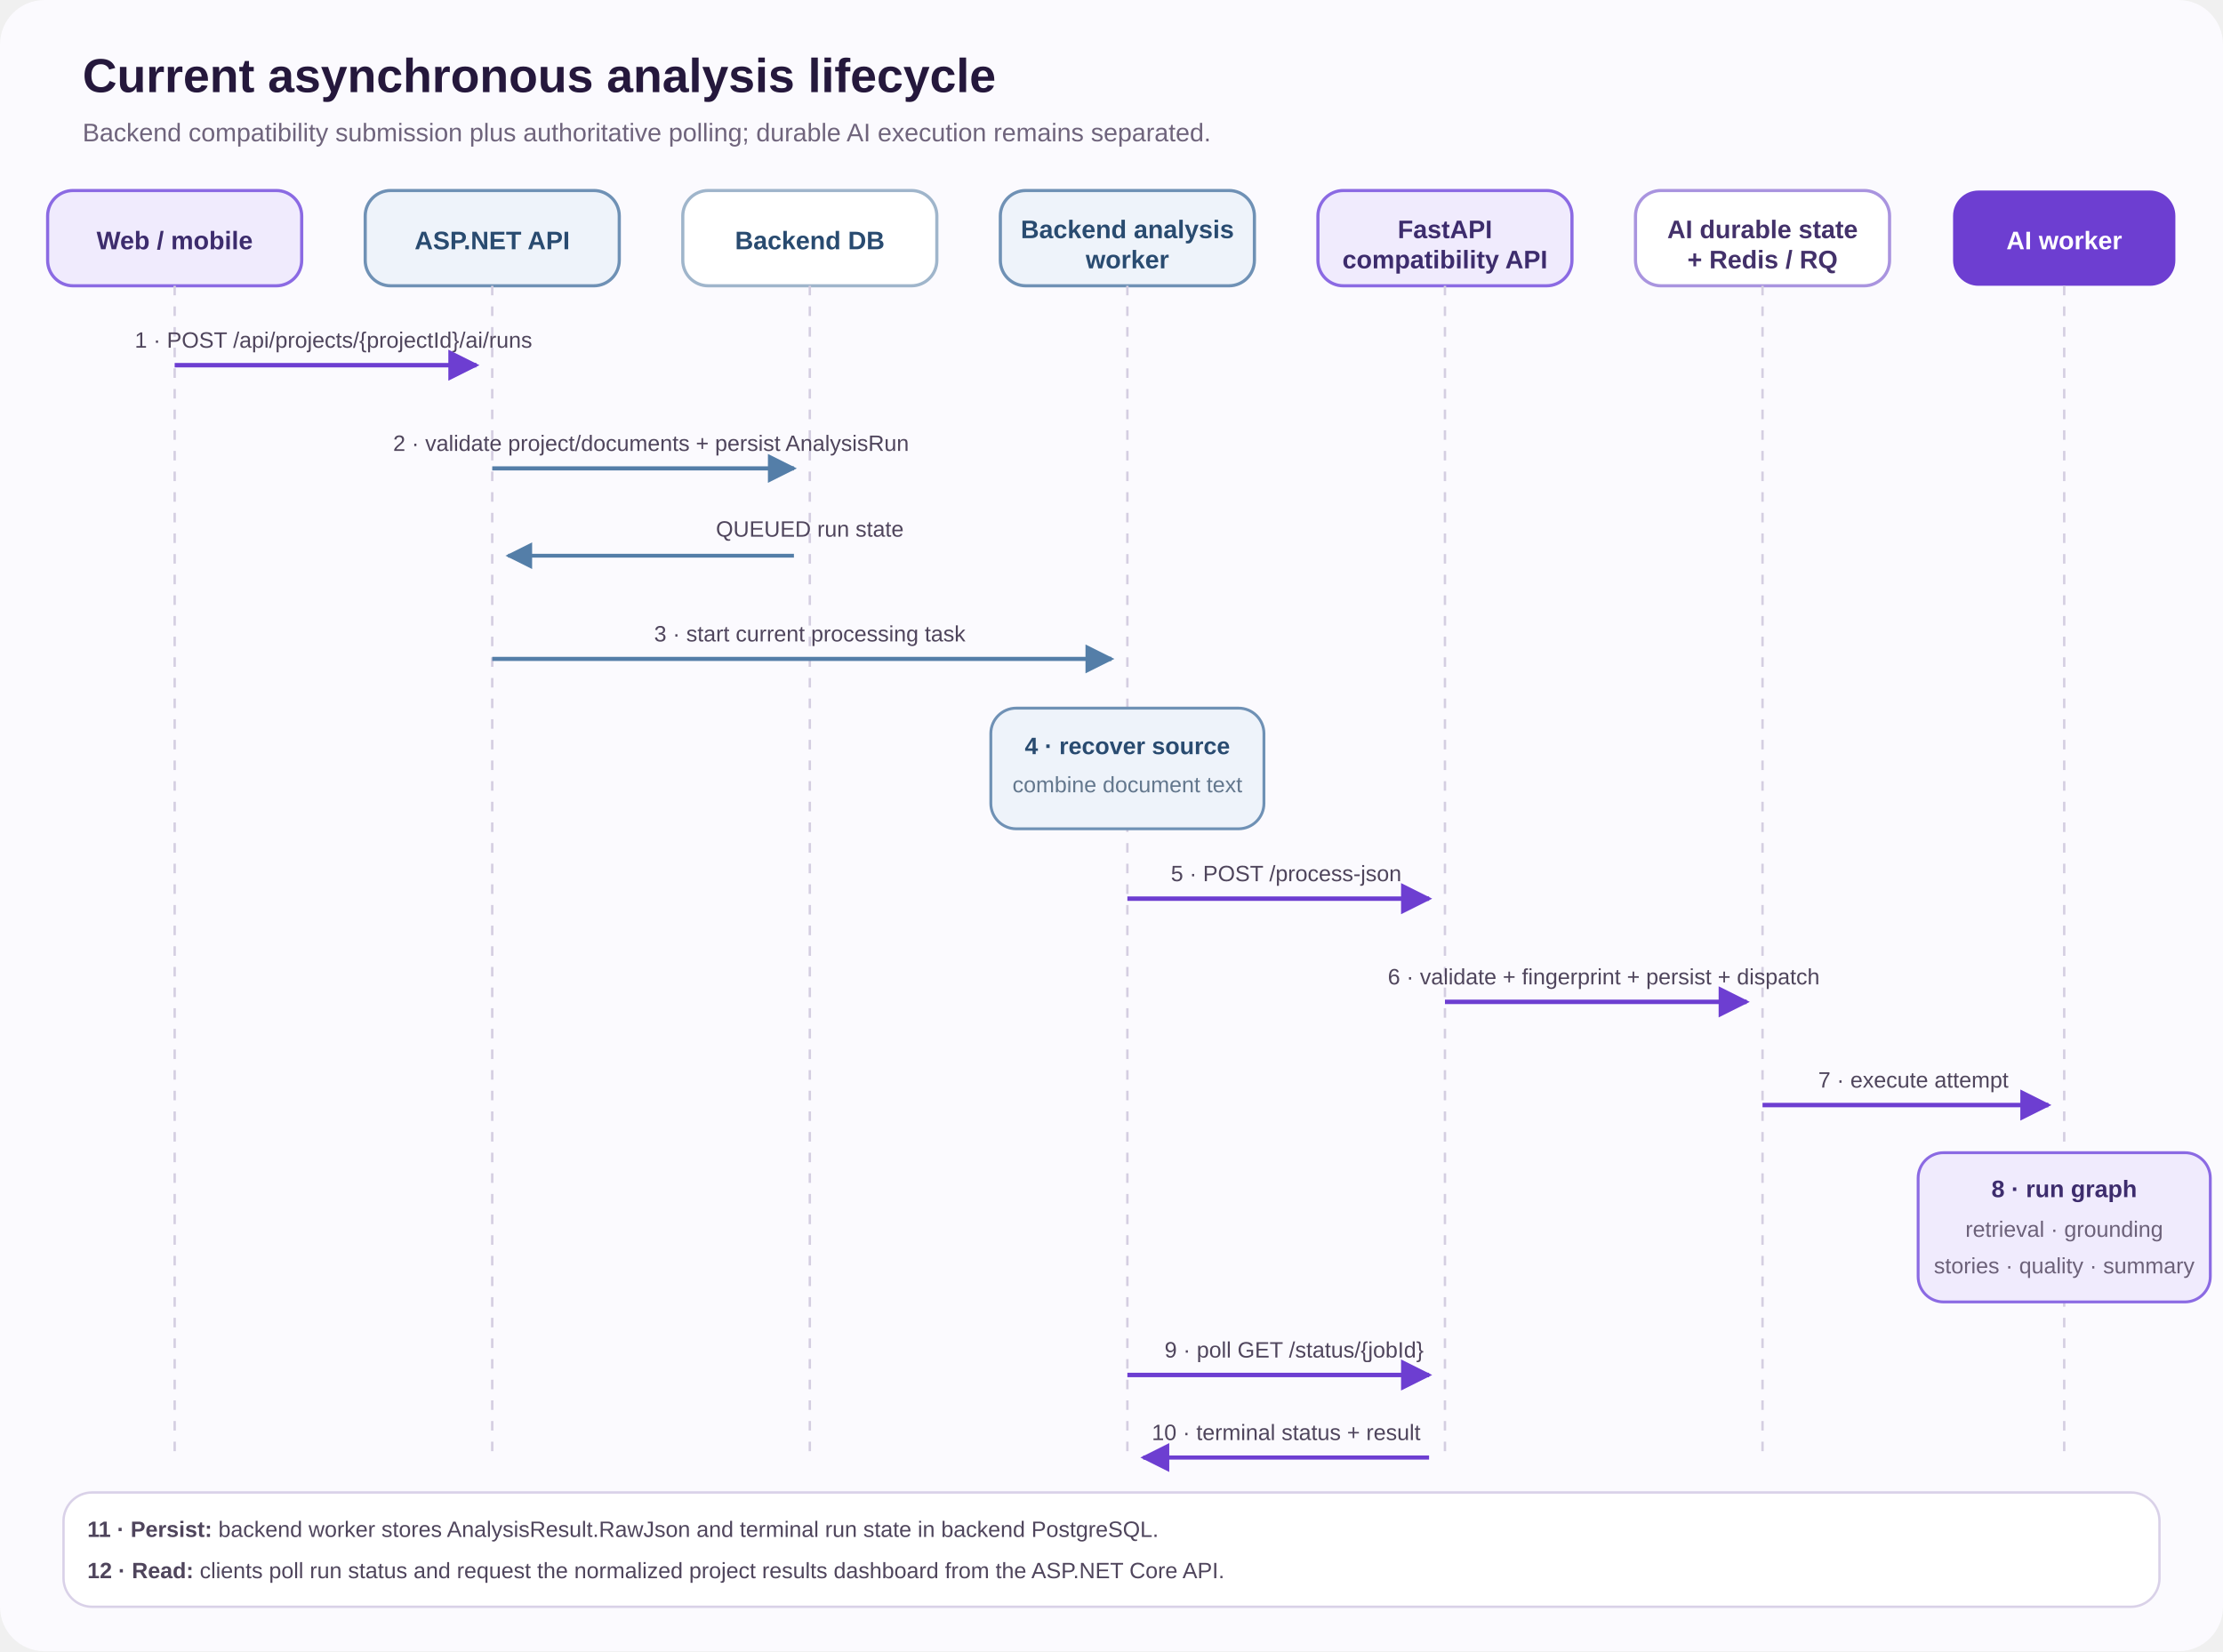
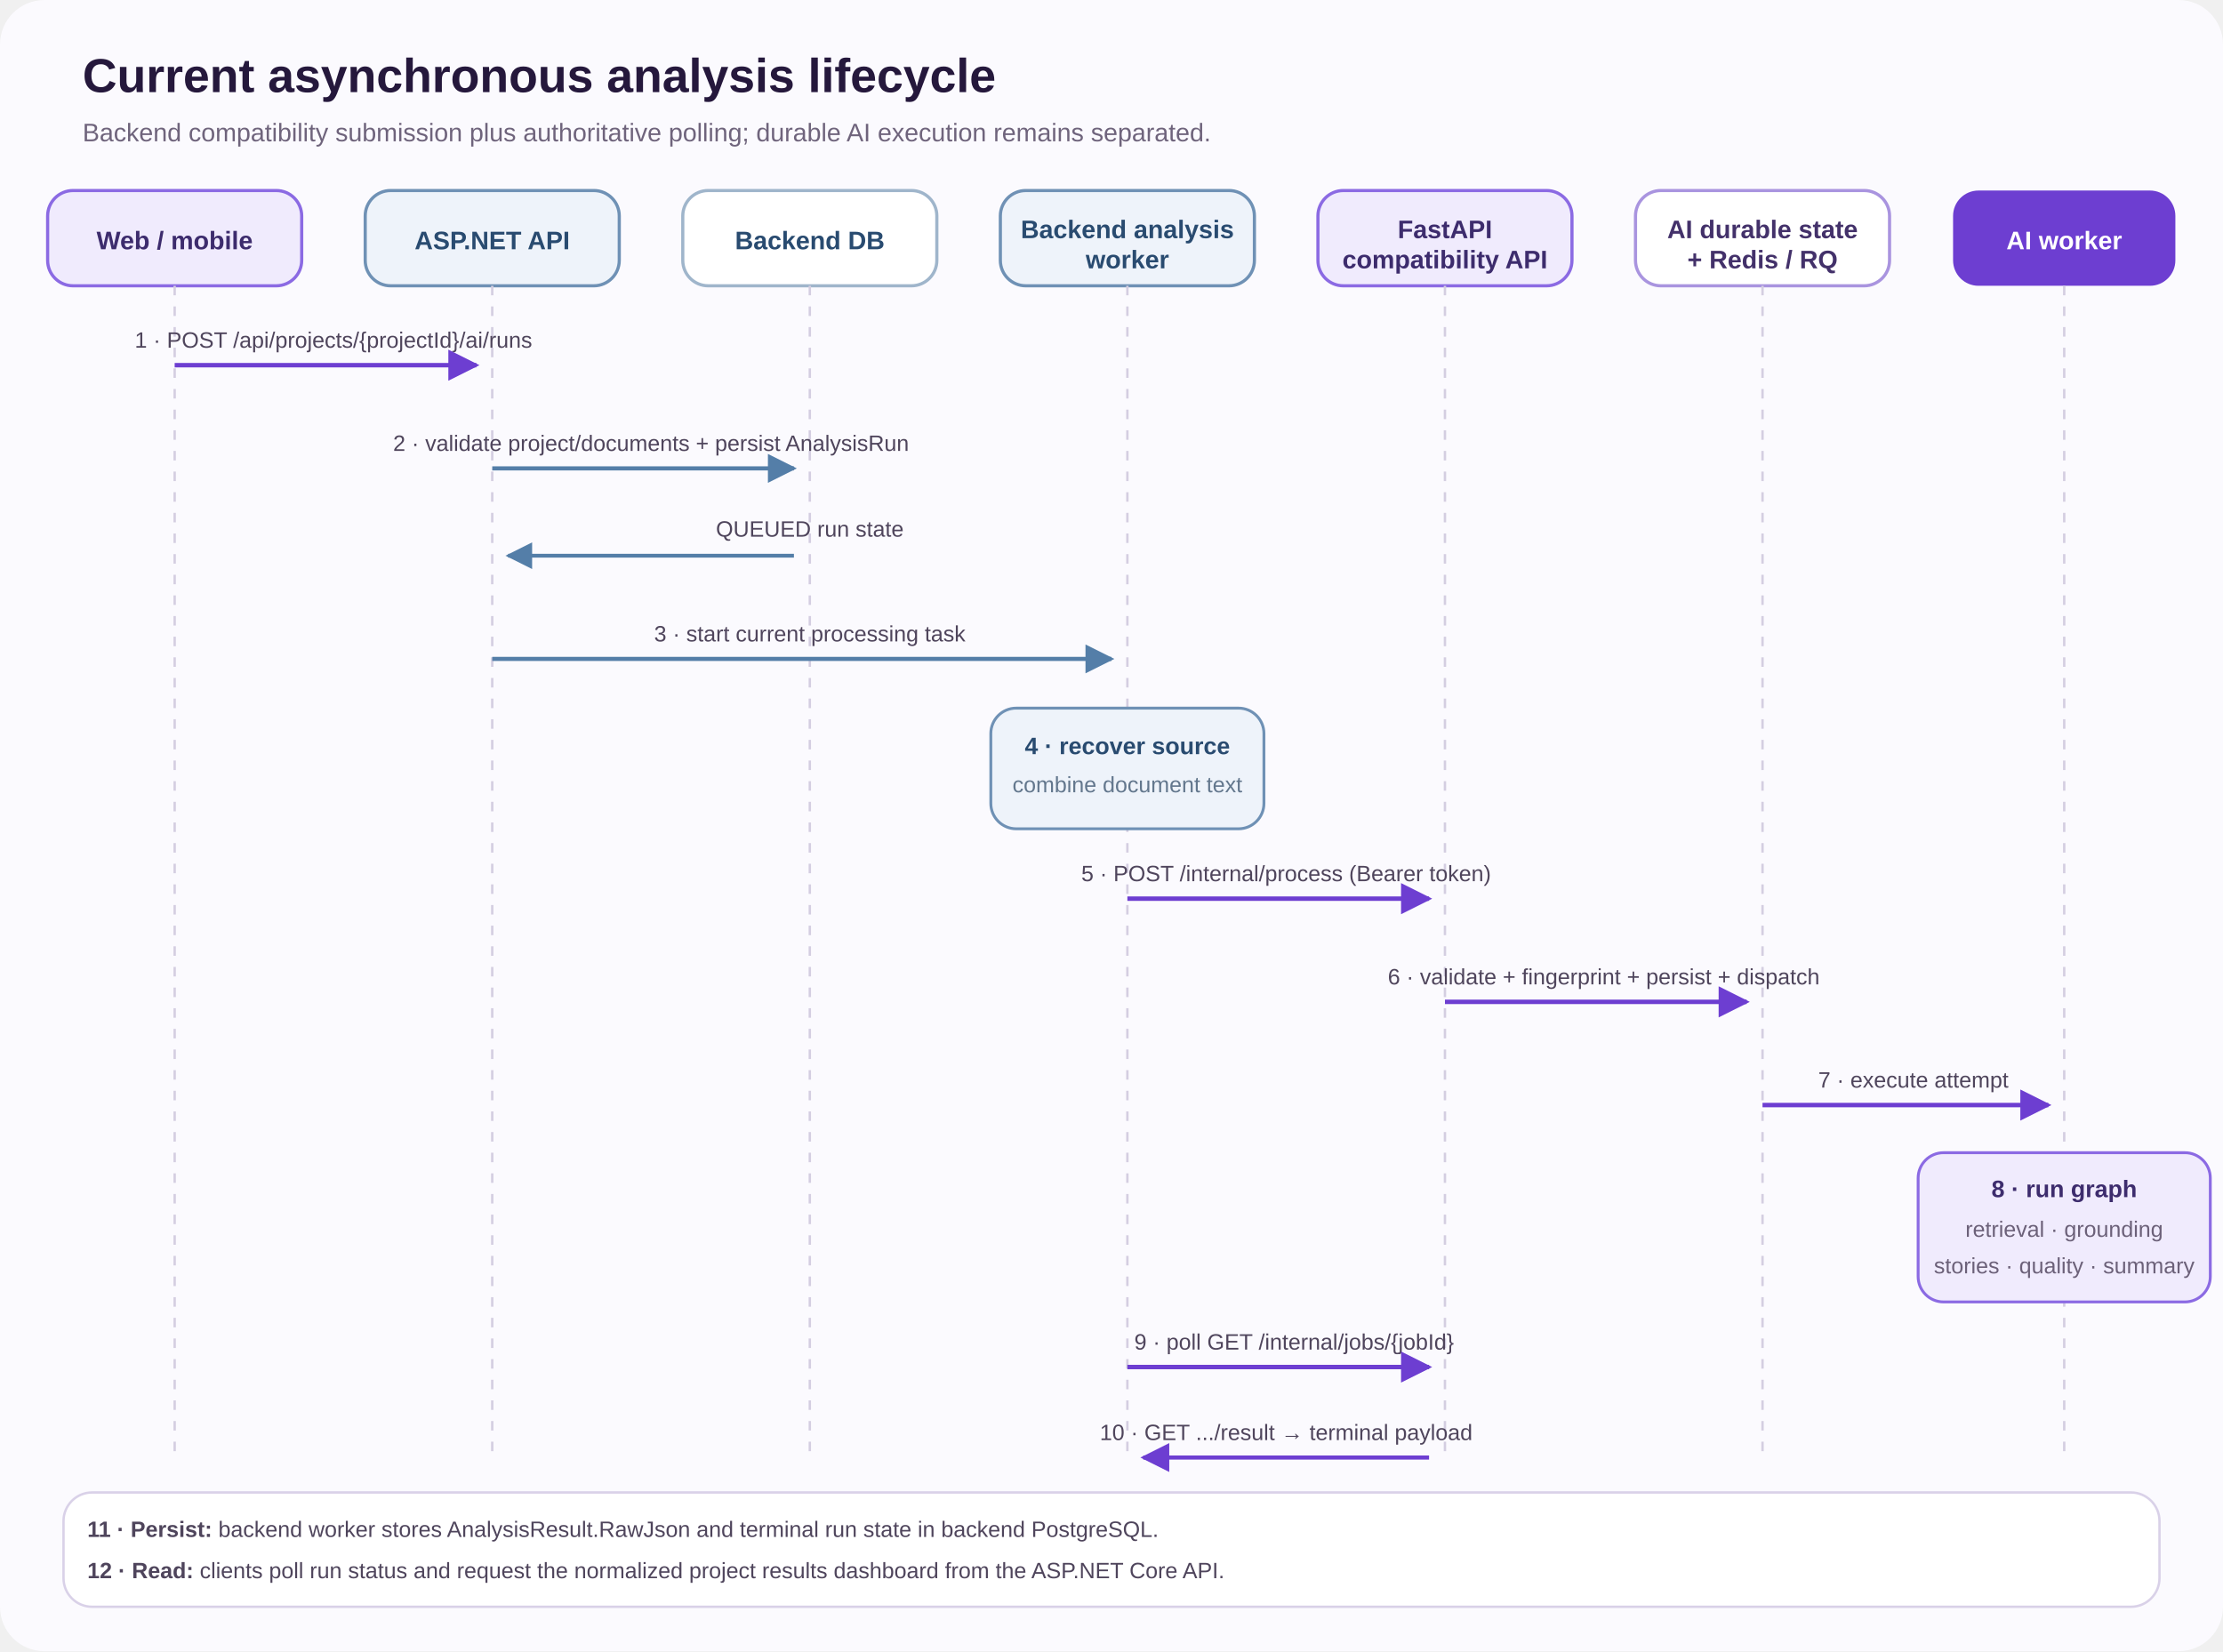
<svg xmlns="http://www.w3.org/2000/svg" viewBox="0 0 1400 1040" role="img" aria-labelledby="title desc">
  <defs>
    <marker id="p" viewBox="0 0 10 10" refX="9" refY="5" markerWidth="7" markerHeight="7" orient="auto">
      <path d="M0 0L10 5L0 10Z" fill="#6D3ED1" />
    </marker>
    <marker id="b" viewBox="0 0 10 10" refX="9" refY="5" markerWidth="7" markerHeight="7" orient="auto">
      <path d="M0 0L10 5L0 10Z" fill="#547EA8" />
    </marker>
    <marker id="g" viewBox="0 0 10 10" refX="9" refY="5" markerWidth="7" markerHeight="7" orient="auto">
      <path d="M0 0L10 5L0 10Z" fill="#8791A2" />
    </marker>
  </defs>
  <rect width="1400" height="1040" rx="28" fill="#FBFAFE" />
  <g font-family="-apple-system,BlinkMacSystemFont,'Segoe UI',Arial,sans-serif">
    <text x="52" y="58" fill="#25183C" font-size="30" font-weight="800">Current asynchronous analysis lifecycle</text>
    <text x="52" y="89" fill="#6F647C" font-size="16">Backend compatibility submission plus authoritative polling; durable AI execution remains separated.</text>
    <g font-size="16" font-weight="800" text-anchor="middle">
      <g transform="translate(30 120)">
        <rect width="160" height="60" rx="16" fill="#F0EBFD" stroke="#8B6AE3" stroke-width="2" />
        <text x="80" y="37" fill="#3D2C6D">Web / mobile</text>
      </g>
      <g transform="translate(230 120)">
        <rect width="160" height="60" rx="16" fill="#EEF3FA" stroke="#6F91B5" stroke-width="2" />
        <text x="80" y="37" fill="#294B70">ASP.NET API</text>
      </g>
      <g transform="translate(430 120)">
        <rect width="160" height="60" rx="16" fill="#FFFFFF" stroke="#9FB5CB" stroke-width="2" />
        <text x="80" y="37" fill="#294B70">Backend DB</text>
      </g>
      <g transform="translate(630 120)">
        <rect width="160" height="60" rx="16" fill="#EEF3FA" stroke="#6F91B5" stroke-width="2" />
        <text x="80" y="30" fill="#294B70">Backend analysis</text>
        <text x="80" y="49" fill="#294B70">worker</text>
      </g>
      <g transform="translate(830 120)">
        <rect width="160" height="60" rx="16" fill="#F0EBFD" stroke="#8B6AE3" stroke-width="2" />
        <text x="80" y="30" fill="#3D2C6D">FastAPI</text>
        <text x="80" y="49" fill="#3D2C6D">compatibility API</text>
      </g>
      <g transform="translate(1030 120)">
        <rect width="160" height="60" rx="16" fill="#FFFFFF" stroke="#A994DF" stroke-width="2" />
        <text x="80" y="30" fill="#43316A">AI durable state</text>
        <text x="80" y="49" fill="#43316A">+ Redis / RQ</text>
      </g>
      <g transform="translate(1230 120)">
        <rect width="140" height="60" rx="16" fill="#6D3ED1" />
        <text x="70" y="37" fill="#FFFFFF">AI worker</text>
      </g>
    </g>
    <g stroke="#D4CEE1" stroke-width="1.5" stroke-dasharray="6 7">
      <line x1="110" y1="180" x2="110" y2="920" />
      <line x1="310" y1="180" x2="310" y2="920" />
      <line x1="510" y1="180" x2="510" y2="920" />
      <line x1="710" y1="180" x2="710" y2="920" />
      <line x1="910" y1="180" x2="910" y2="920" />
      <line x1="1110" y1="180" x2="1110" y2="920" />
      <line x1="1300" y1="180" x2="1300" y2="920" />
    </g>
    <g fill="#4F455C" font-size="14">
      <text x="210" y="219" text-anchor="middle">1 · POST /api/projects/{projectId}/ai/runs</text>
      <line x1="110" y1="230" x2="300" y2="230" stroke="#6D3ED1" stroke-width="2.8" marker-end="url(#p)" />
      <text x="410" y="284" text-anchor="middle">2 · validate project/documents + persist AnalysisRun</text>
      <line x1="310" y1="295" x2="500" y2="295" stroke="#547EA8" stroke-width="2.6" marker-end="url(#b)" />
      <text x="510" y="338" text-anchor="middle">QUEUED run state</text>
      <line x1="500" y1="350" x2="320" y2="350" stroke="#547EA8" stroke-width="2.4" marker-end="url(#b)" />
      <text x="510" y="404" text-anchor="middle">3 · start current processing task</text>
      <line x1="310" y1="415" x2="700" y2="415" stroke="#547EA8" stroke-width="2.6" marker-end="url(#b)" />
      <g transform="translate(624 446)">
        <rect width="172" height="76" rx="16" fill="#EEF3FA" stroke="#6F91B5" stroke-width="1.8" />
        <text x="86" y="29" text-anchor="middle" fill="#294B70" font-size="15" font-weight="800">4 · recover source</text>
        <text x="86" y="53" text-anchor="middle" fill="#63778D" font-size="14">combine document text</text>
      </g>
-       <text x="810" y="555" text-anchor="middle">5 · POST /process-json</text>
+       <text x="810" y="555" text-anchor="middle">5 · POST /internal/process (Bearer token)</text>
      <line x1="710" y1="566" x2="900" y2="566" stroke="#6D3ED1" stroke-width="2.8" marker-end="url(#p)" />
      <text x="1010" y="620" text-anchor="middle">6 · validate + fingerprint + persist + dispatch</text>
      <line x1="910" y1="631" x2="1100" y2="631" stroke="#6D3ED1" stroke-width="2.8" marker-end="url(#p)" />
      <text x="1205" y="685" text-anchor="middle">7 · execute attempt</text>
      <line x1="1110" y1="696" x2="1290" y2="696" stroke="#6D3ED1" stroke-width="2.8" marker-end="url(#p)" />
      <g transform="translate(1208 726)">
        <rect width="184" height="94" rx="16" fill="#F0EBFD" stroke="#8B6AE3" stroke-width="1.8" />
        <text x="92" y="28" text-anchor="middle" fill="#3D2C6D" font-size="15" font-weight="800">8 · run graph</text>
        <text x="92" y="53" text-anchor="middle" fill="#6C6179" font-size="14">retrieval · grounding</text>
        <text x="92" y="76" text-anchor="middle" fill="#6C6179" font-size="14">stories · quality · summary</text>
      </g>
-       <text x="815" y="855" text-anchor="middle">9 · poll GET /status/{jobId}</text>
-       <line x1="710" y1="866" x2="900" y2="866" stroke="#6D3ED1" stroke-width="2.8" marker-end="url(#p)" />
-       <text x="810" y="907" text-anchor="middle">10 · terminal status + result</text>
+       <text x="815" y="850" text-anchor="middle">9 · poll GET /internal/jobs/{jobId}</text>
+       <line x1="710" y1="861" x2="900" y2="861" stroke="#6D3ED1" stroke-width="2.8" marker-end="url(#p)" />
+       <text x="810" y="907" text-anchor="middle">10 · GET .../result → terminal payload</text>
      <line x1="900" y1="918" x2="720" y2="918" stroke="#6D3ED1" stroke-width="2.6" marker-end="url(#p)" />
    </g>
    <rect x="40" y="940" width="1320" height="72" rx="18" fill="#FFFFFF" stroke="#D9D1E8" stroke-width="1.5" />
    <text x="55" y="968" fill="#4F455C" font-size="14">
      <tspan font-weight="800">11 · Persist:</tspan> backend worker stores AnalysisResult.RawJson and terminal run state in backend PostgreSQL.</text>
    <text x="55" y="994" fill="#4F455C" font-size="14">
      <tspan font-weight="800">12 · Read:</tspan> clients poll run status and request the normalized project results dashboard from the ASP.NET Core API.</text>
    <g transform="translate(50 1030)" />
  </g>
</svg>
